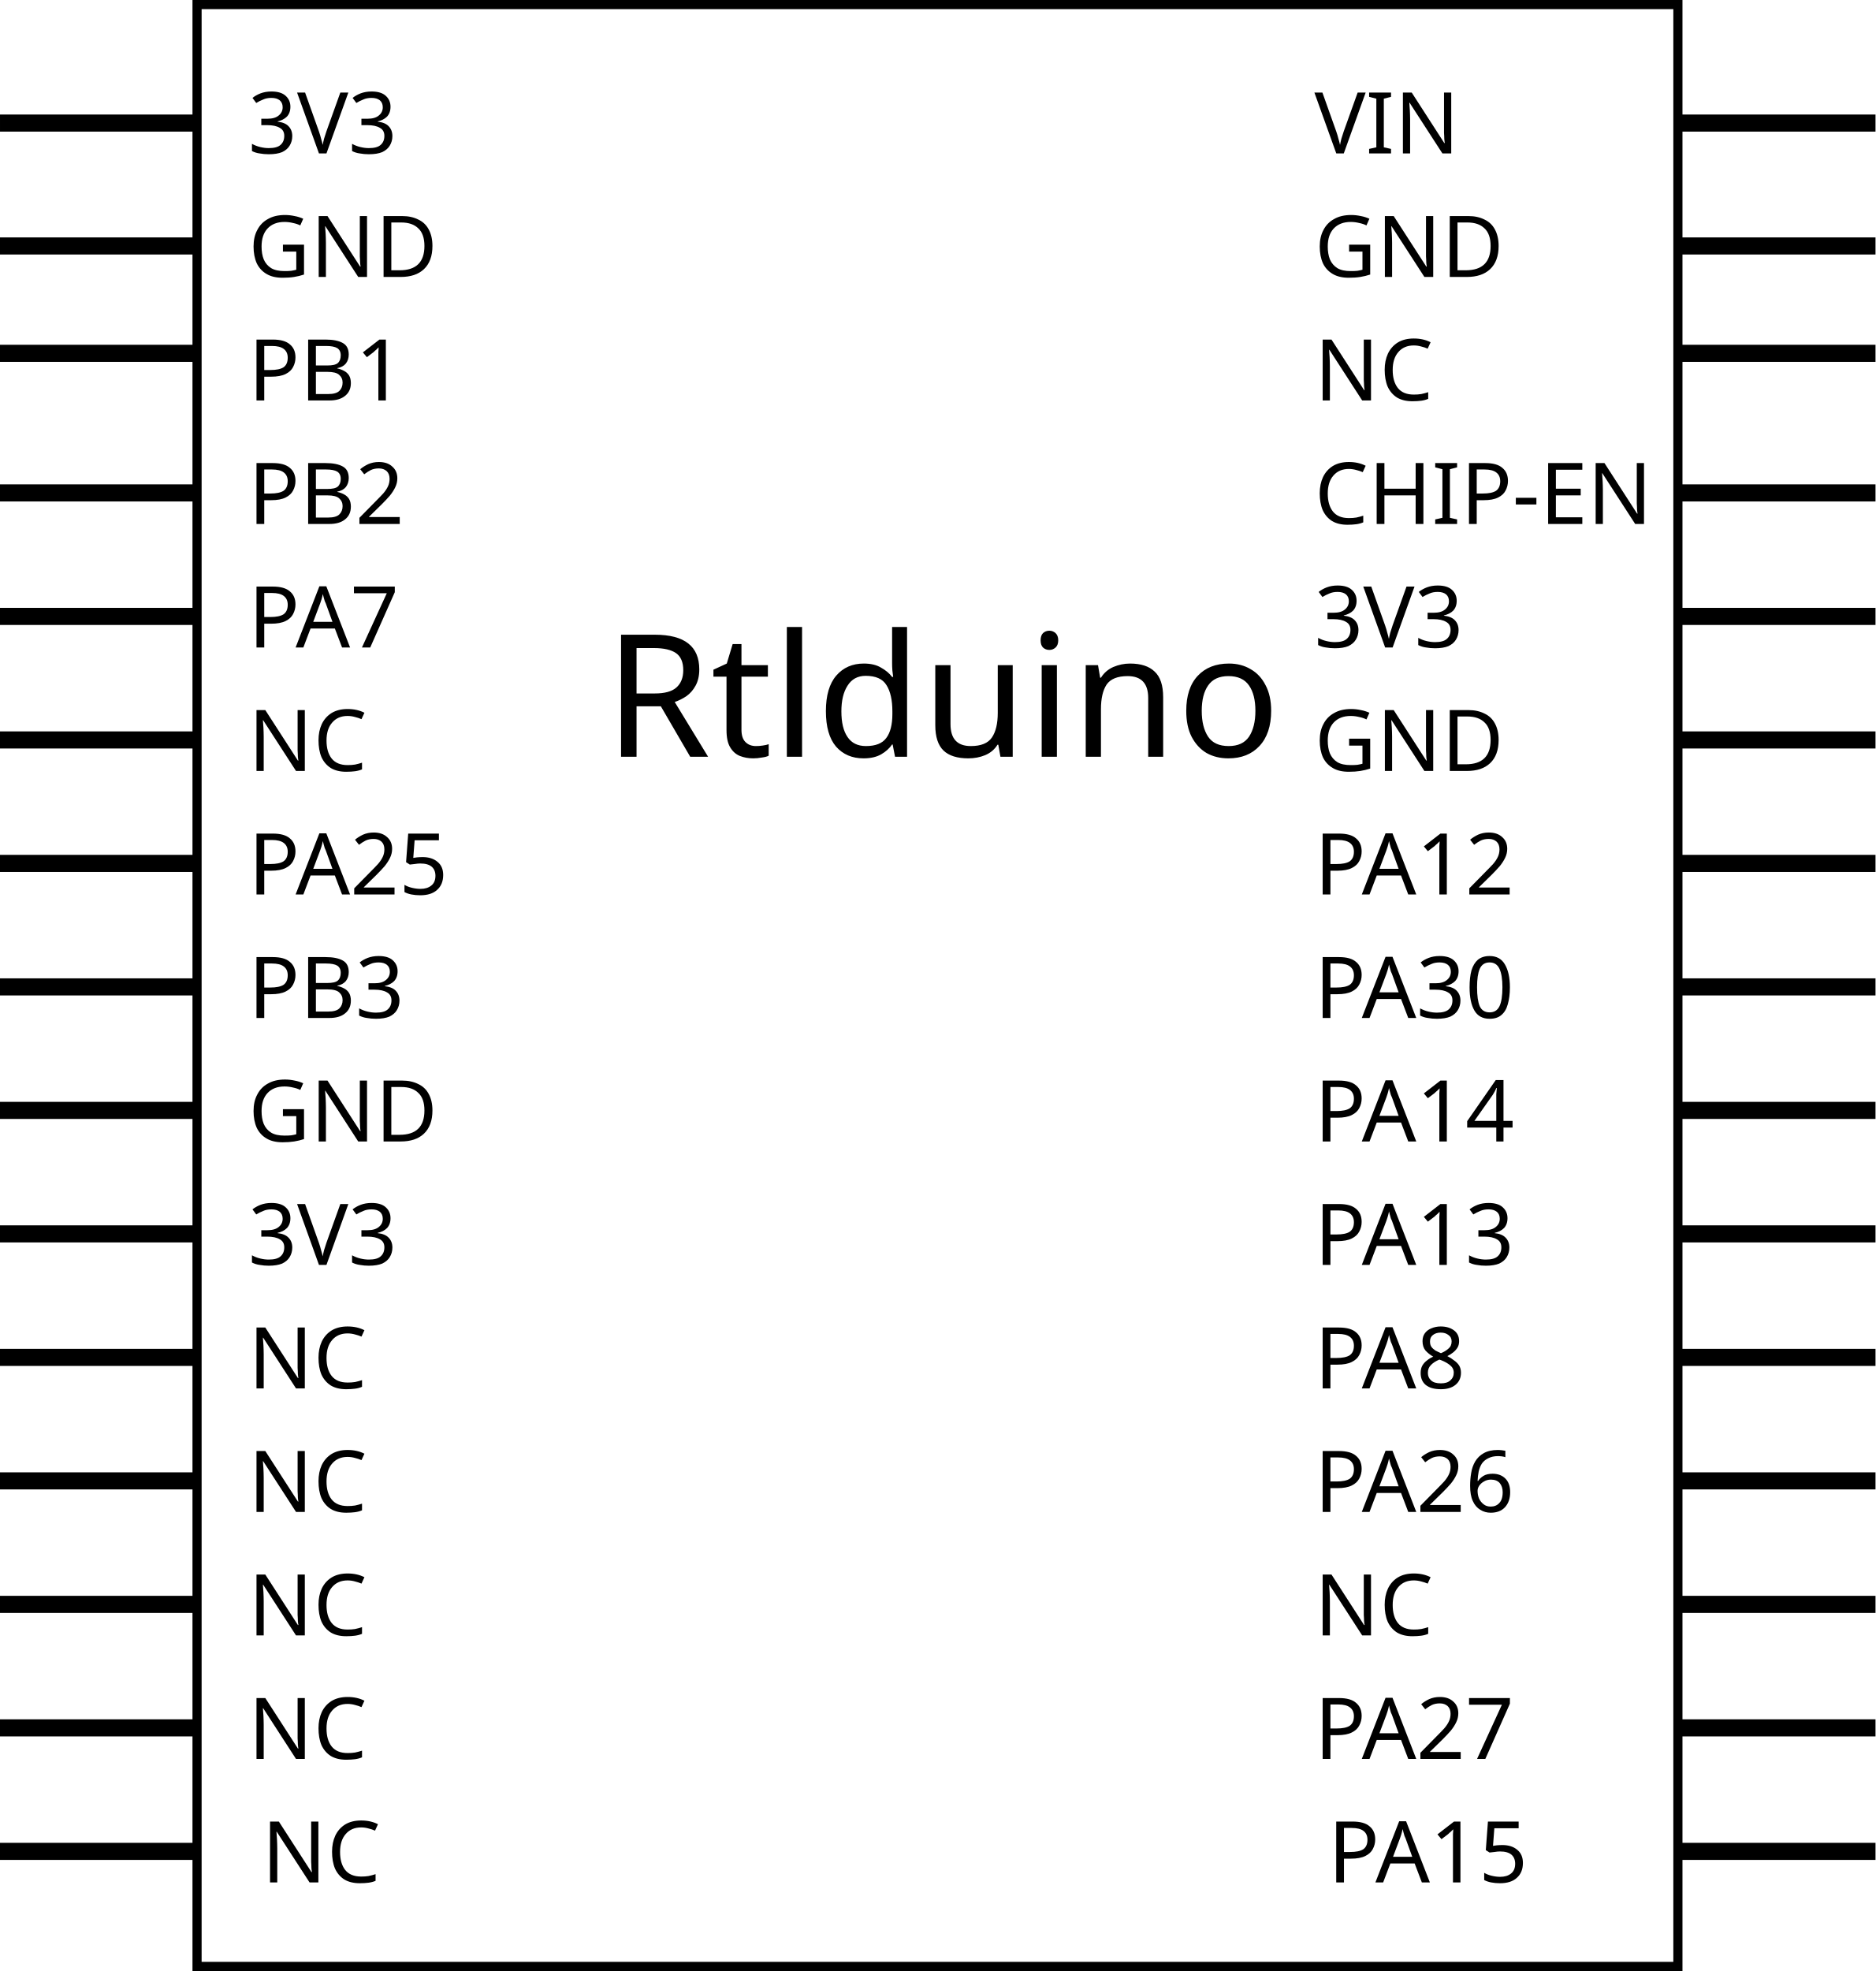
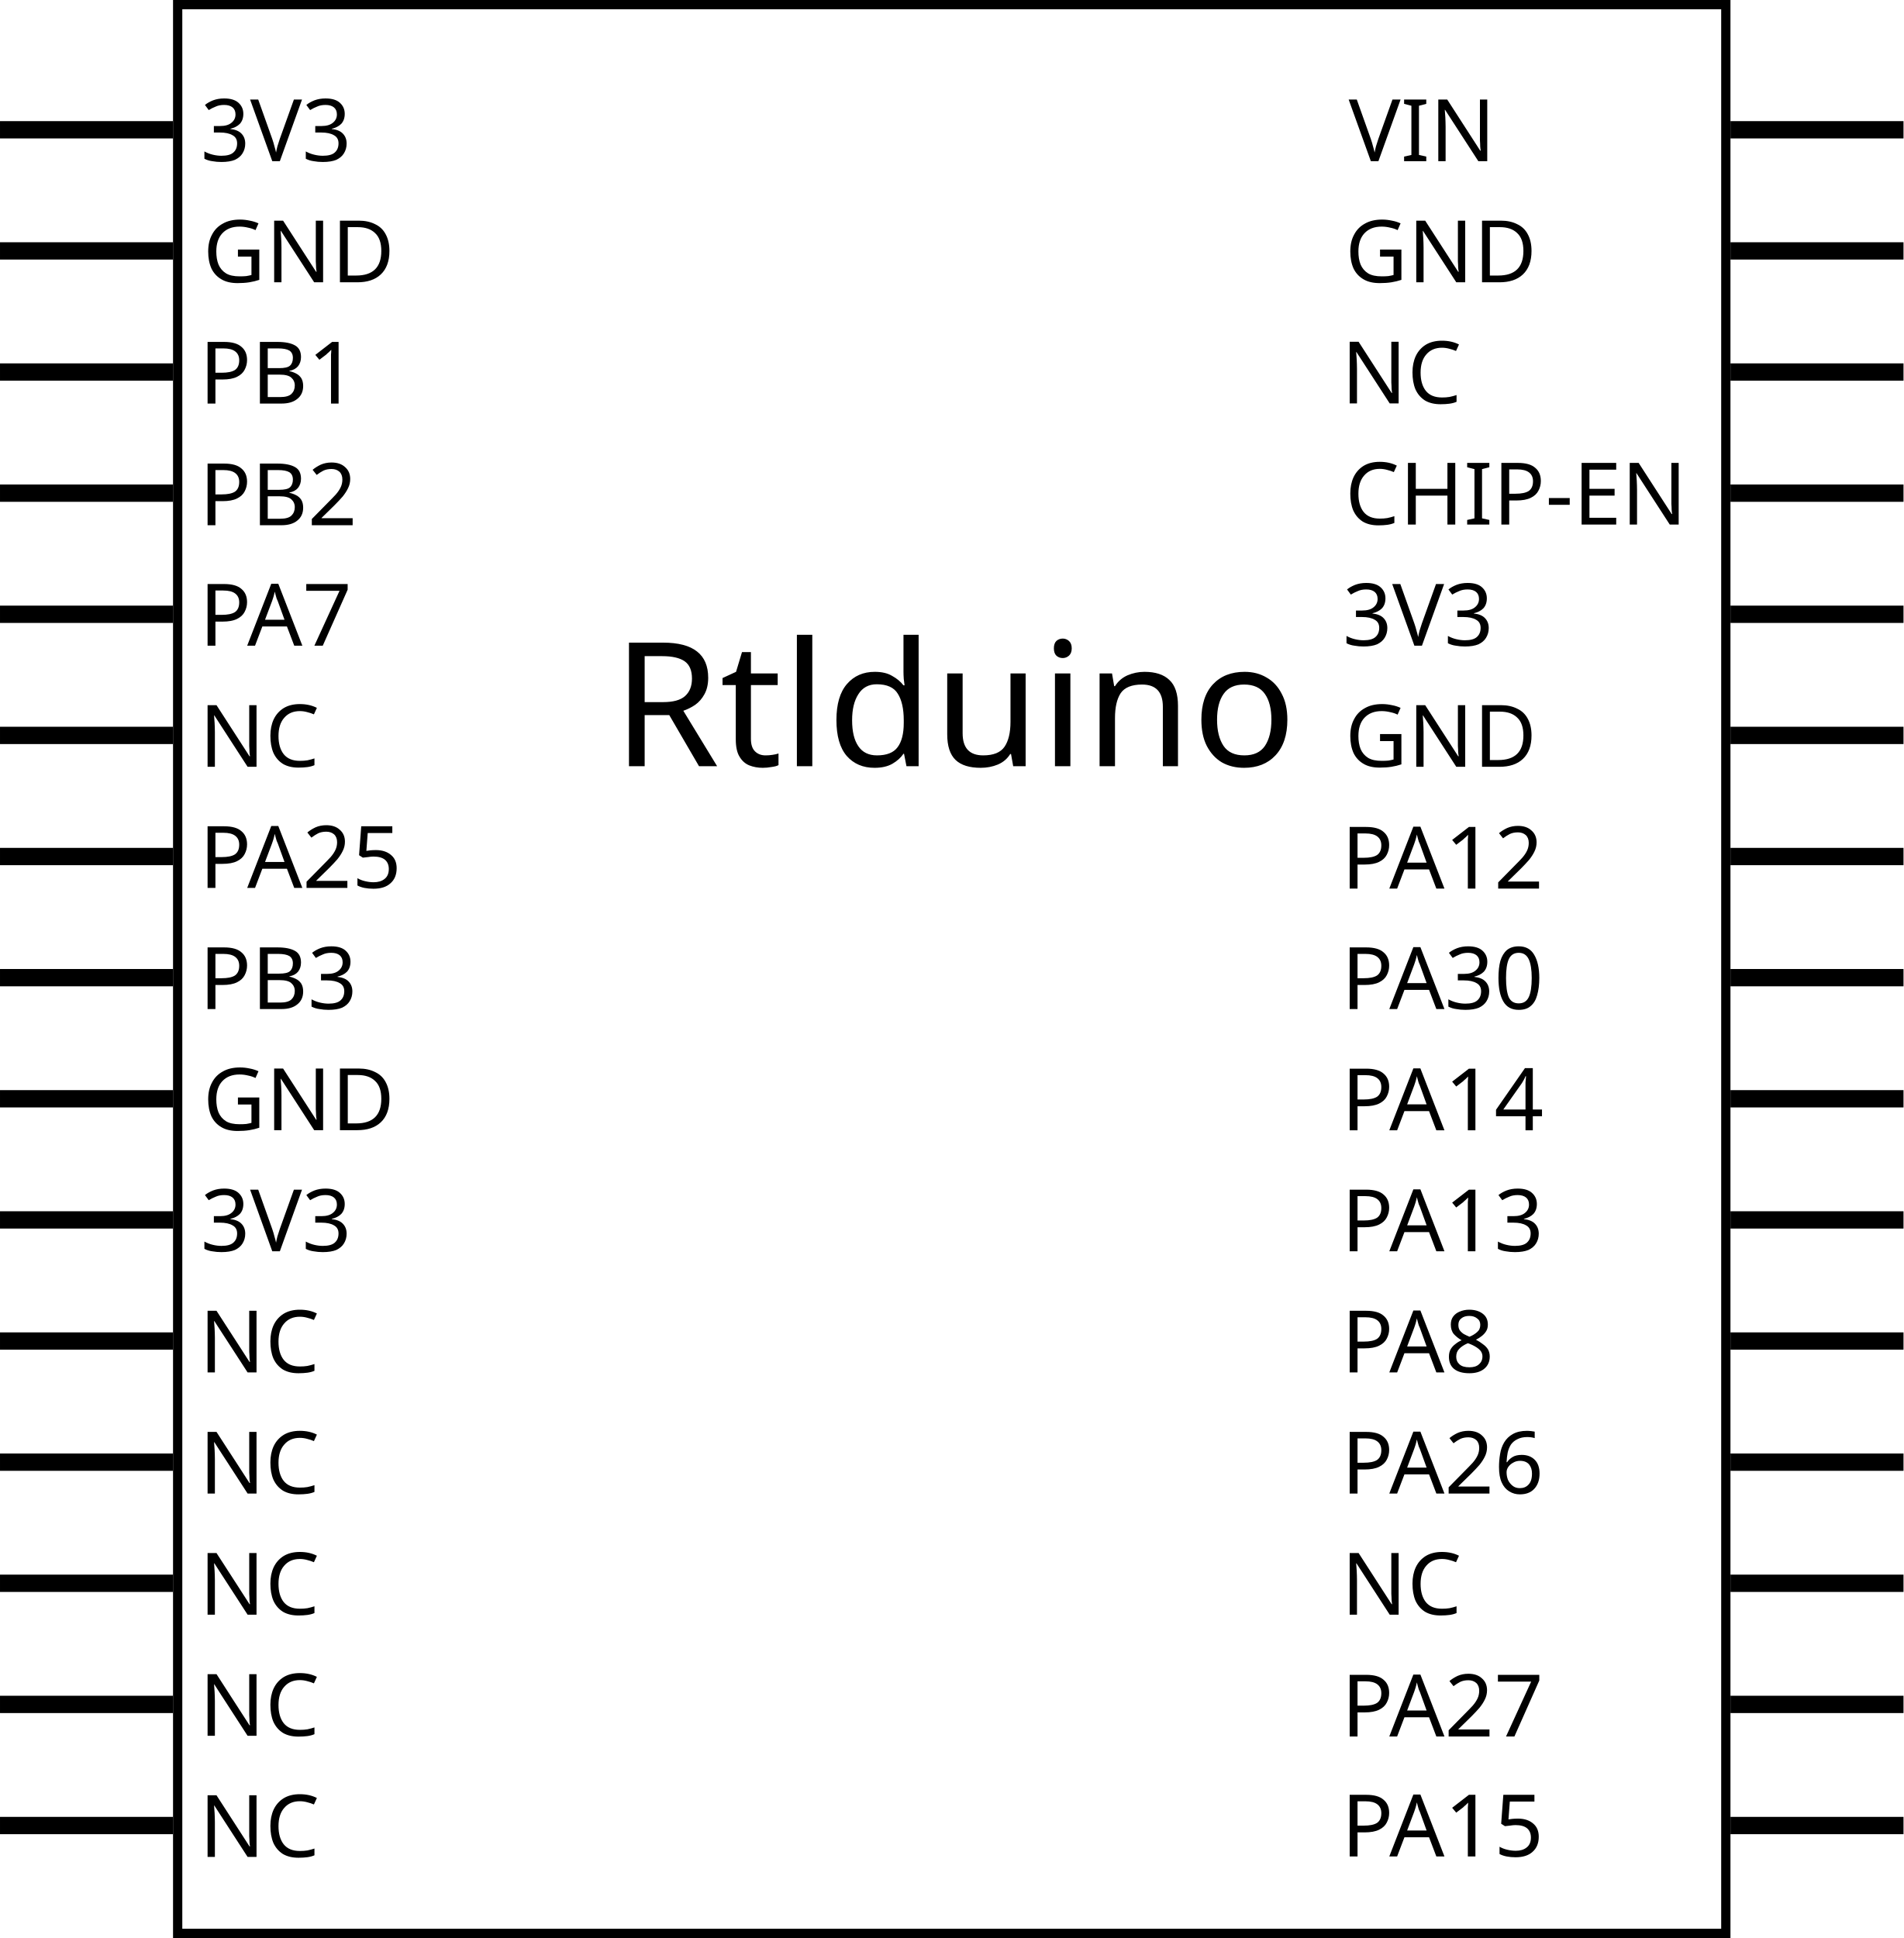
- <svg xmlns="http://www.w3.org/2000/svg" xmlns:xlink="http://www.w3.org/1999/xlink" width="109.765mm" height="115.329mm" viewBox="0 0 109.765 115.329" version="1.1" id="svg8">
+ <svg xmlns="http://www.w3.org/2000/svg" width="110mm" height="112mm" viewBox="0 0 110 112" version="1.1" id="svg8">
  <defs id="defs2">
    <rect x="90.752" y="62.885" width="50.535" height="33.338" id="rect857" />
    <rect x="97.102" y="65.267" width="3.969" height="12.171" id="rect851" />
  </defs>
-   <g id="layer1" transform="translate(-60.98067,-45.96666)">
-     <rect style="opacity:0.998;fill:none;stroke:#000000;stroke-width:0.535;stroke-miterlimit:4;stroke-dasharray:none;paint-order:markers fill stroke" id="rect24" width="86.667" height="114.794" x="72.513" y="46.234" />
-     <text xml:space="preserve" style="font-size:5;line-height:1.25;font-family:sans-serif;stroke-width:0.265" x="137.906" y="54.948" id="use897">
-       <tspan id="tspan987" x="137.906" y="54.948" style="font-size:5;stroke-width:0.265">VIN</tspan>
+   <g id="layer1" transform="translate(-60.98067,-45.96667)">
+     <rect style="opacity:0.998;fill:none;stroke:#000000;stroke-width:0.535;stroke-miterlimit:4;stroke-dasharray:none;paint-order:markers fill stroke" id="rect24" width="89.465" height="111.465" x="71.248" y="46.234" />
+     <text xml:space="preserve" style="font-size:5px;line-height:1.25;font-family:sans-serif;stroke-width:0.265" x="138.917" y="55.284" id="use897">
+       <tspan id="tspan987" x="138.917" y="55.284" style="font-size:5px;stroke-width:0.265">VIN</tspan>
    </text>
-     <text xml:space="preserve" style="font-size:5;line-height:1.25;font-family:sans-serif;stroke-width:0.265" x="137.906" y="62.174" id="use899">
-       <tspan id="tspan991" x="137.906" y="62.174" style="font-size:5;stroke-width:0.265" dy="0">GND</tspan>
+     <text xml:space="preserve" style="font-size:5px;line-height:1.25;font-family:sans-serif;stroke-width:0.265" x="138.7" y="62.282" id="use899">
+       <tspan id="tspan991" x="138.7" y="62.282" style="font-size:5px;stroke-width:0.265" dy="0">GND</tspan>
    </text>
-     <text xml:space="preserve" style="font-size:5;line-height:1.25;font-family:sans-serif;stroke-width:0.265" x="137.906" y="69.4" id="use901">
-       <tspan id="tspan995" x="137.906" y="69.4" style="font-size:5;stroke-width:0.265">NC</tspan>
+     <text xml:space="preserve" style="font-size:5px;line-height:1.25;font-family:sans-serif;stroke-width:0.265" x="138.492" y="69.284" id="use901">
+       <tspan id="tspan995" x="138.492" y="69.284" style="font-size:5px;stroke-width:0.265">NC</tspan>
    </text>
-     <text xml:space="preserve" style="font-size:5;line-height:1.25;font-family:sans-serif;stroke-width:0.265" x="137.906" y="76.626" id="use903">
-       <tspan id="tspan999" x="137.906" y="76.626" style="font-size:5;stroke-width:0.265">CHIP-EN</tspan>
+     <text xml:space="preserve" style="font-size:5px;line-height:1.25;font-family:sans-serif;stroke-width:0.265" x="138.7" y="76.284" id="use903">
+       <tspan id="tspan999" x="138.7" y="76.284" style="font-size:5px;stroke-width:0.265">CHIP-EN</tspan>
    </text>
-     <text xml:space="preserve" style="font-size:5;line-height:1.25;font-family:sans-serif;stroke-width:0.265" x="137.906" y="83.852" id="use905">
-       <tspan id="tspan1003" x="137.906" y="83.852" style="font-size:5;stroke-width:0.265">3V3</tspan>
+     <text xml:space="preserve" style="font-size:5px;line-height:1.25;font-family:sans-serif;stroke-width:0.265" x="138.573" y="83.284" id="use905">
+       <tspan id="tspan1003" x="138.573" y="83.284" style="font-size:5px;stroke-width:0.265">3V3</tspan>
    </text>
-     <text xml:space="preserve" style="font-size:5;line-height:1.25;font-family:sans-serif;stroke-width:0.265" x="137.906" y="91.079" id="use907">
-       <tspan id="tspan1007" x="137.906" y="91.079" style="font-size:5;stroke-width:0.265">GND</tspan>
+     <text xml:space="preserve" style="font-size:5px;line-height:1.25;font-family:sans-serif;stroke-width:0.265" x="138.7" y="90.282" id="use907">
+       <tspan id="tspan1007" x="138.7" y="90.282" style="font-size:5px;stroke-width:0.265">GND</tspan>
    </text>
-     <text xml:space="preserve" style="font-size:5;line-height:1.25;font-family:sans-serif;stroke-width:0.265" x="137.906" y="98.305" id="use909">
-       <tspan id="tspan1011" x="137.906" y="98.305" style="font-size:5;stroke-width:0.265">PA12</tspan>
+     <text xml:space="preserve" style="font-size:5px;line-height:1.25;font-family:sans-serif;stroke-width:0.265" x="138.492" y="97.322" id="use909">
+       <tspan id="tspan1011" x="138.492" y="97.322" style="font-size:5px;stroke-width:0.265">PA12</tspan>
    </text>
-     <text xml:space="preserve" style="font-size:5;line-height:1.25;font-family:sans-serif;stroke-width:0.265" x="137.906" y="105.531" id="use911">
-       <tspan id="tspan1015" x="137.906" y="105.531" style="font-size:5;stroke-width:0.265">PA30</tspan>
+     <text xml:space="preserve" style="font-size:5px;line-height:1.25;font-family:sans-serif;stroke-width:0.265" x="138.492" y="104.284" id="use911">
+       <tspan id="tspan1015" x="138.492" y="104.284" style="font-size:5px;stroke-width:0.265">PA30</tspan>
    </text>
-     <text xml:space="preserve" style="font-size:5;line-height:1.25;font-family:sans-serif;stroke-width:0.265" x="137.906" y="112.757" id="use913">
-       <tspan id="tspan1019" x="137.906" y="112.757" style="font-size:5;stroke-width:0.265">PA14</tspan>
+     <text xml:space="preserve" style="font-size:5px;line-height:1.25;font-family:sans-serif;stroke-width:0.265" x="138.492" y="111.29" id="use913">
+       <tspan id="tspan1019" x="138.492" y="111.29" style="font-size:5px;stroke-width:0.265">PA14</tspan>
    </text>
-     <text xml:space="preserve" style="font-size:5;line-height:1.25;font-family:sans-serif;stroke-width:0.265" x="137.906" y="119.983" id="use915">
-       <tspan id="tspan1023" x="137.906" y="119.983" style="font-size:5;stroke-width:0.265">PA13</tspan>
+     <text xml:space="preserve" style="font-size:5px;line-height:1.25;font-family:sans-serif;stroke-width:0.265" x="138.492" y="118.284" id="use915">
+       <tspan id="tspan1023" x="138.492" y="118.284" style="font-size:5px;stroke-width:0.265">PA13</tspan>
    </text>
-     <text xml:space="preserve" style="font-size:5;line-height:1.25;font-family:sans-serif;stroke-width:0.265" x="137.906" y="127.209" id="use917">
-       <tspan id="tspan1027" x="137.906" y="127.209" style="font-size:5;stroke-width:0.265">PA8</tspan>
+     <text xml:space="preserve" style="font-size:5px;line-height:1.25;font-family:sans-serif;stroke-width:0.265" x="138.492" y="125.284" id="use917">
+       <tspan id="tspan1027" x="138.492" y="125.284" style="font-size:5px;stroke-width:0.265">PA8</tspan>
    </text>
-     <text xml:space="preserve" style="font-size:5;line-height:1.25;font-family:sans-serif;stroke-width:0.265" x="137.906" y="134.435" id="use919">
-       <tspan id="tspan1031" x="137.906" y="134.435" style="font-size:5;stroke-width:0.265">PA26</tspan>
+     <text xml:space="preserve" style="font-size:5px;line-height:1.25;font-family:sans-serif;stroke-width:0.265" x="138.492" y="132.284" id="use919">
+       <tspan id="tspan1031" x="138.492" y="132.284" style="font-size:5px;stroke-width:0.265">PA26</tspan>
    </text>
-     <text xml:space="preserve" style="font-size:5;line-height:1.25;font-family:sans-serif;stroke-width:0.265" x="137.906" y="141.661" id="use921">
-       <tspan id="tspan1035" x="137.906" y="141.661" style="font-size:5;stroke-width:0.265">NC</tspan>
+     <text xml:space="preserve" style="font-size:5px;line-height:1.25;font-family:sans-serif;stroke-width:0.265" x="138.492" y="139.284" id="use921">
+       <tspan id="tspan1035" x="138.492" y="139.284" style="font-size:5px;stroke-width:0.265">NC</tspan>
    </text>
-     <text xml:space="preserve" style="font-size:5;line-height:1.25;font-family:sans-serif;stroke-width:0.265" x="137.906" y="148.887" id="use923">
-       <tspan id="tspan1039" x="137.906" y="148.887" style="font-size:5;stroke-width:0.265">PA27</tspan>
+     <text xml:space="preserve" style="font-size:5px;line-height:1.25;font-family:sans-serif;stroke-width:0.265" x="138.492" y="146.322" id="use923">
+       <tspan id="tspan1039" x="138.492" y="146.322" style="font-size:5px;stroke-width:0.265">PA27</tspan>
    </text>
-     <text xml:space="preserve" style="font-size:5;line-height:1.25;font-family:sans-serif;stroke-width:0.265" x="138.7" y="156.114" id="use925">
-       <tspan id="tspan1043" x="138.7" y="156.114" style="font-size:5;stroke-width:0.265">PA15</tspan>
+     <text xml:space="preserve" style="font-size:5px;line-height:1.25;font-family:sans-serif;stroke-width:0.265" x="138.492" y="153.253" id="use925">
+       <tspan id="tspan1043" x="138.492" y="153.253" style="font-size:5px;stroke-width:0.265">PA15</tspan>
    </text>
-     <text xml:space="preserve" style="font-size:5;line-height:1.25;font-family:sans-serif;stroke-width:0.265" x="75.506" y="54.948" id="text1049">
-       <tspan id="tspan1047" x="75.506" y="54.948" style="font-size:5;stroke-width:0.265">3V3</tspan>
+     <text xml:space="preserve" style="font-size:5px;line-height:1.25;font-family:sans-serif;stroke-width:0.265" x="72.573" y="55.284" id="text1049">
+       <tspan id="tspan1047" x="72.573" y="55.284" style="font-size:5px;stroke-width:0.265">3V3</tspan>
    </text>
-     <text xml:space="preserve" style="font-size:5;line-height:1.25;font-family:sans-serif;stroke-width:0.265" x="75.506" y="62.174" id="text1053">
-       <tspan id="tspan1051" x="75.506" y="62.174" style="font-size:5;stroke-width:0.265">GND</tspan>
+     <text xml:space="preserve" style="font-size:5px;line-height:1.25;font-family:sans-serif;stroke-width:0.265" x="72.7" y="62.282" id="text1053">
+       <tspan id="tspan1051" x="72.7" y="62.282" style="font-size:5px;stroke-width:0.265">GND</tspan>
    </text>
-     <text xml:space="preserve" style="font-size:5;line-height:1.25;font-family:sans-serif;stroke-width:0.265" x="75.506" y="69.4" id="text1057">
-       <tspan id="tspan1055" x="75.506" y="69.4" style="font-size:5;stroke-width:0.265">PB1</tspan>
+     <text xml:space="preserve" style="font-size:5px;line-height:1.25;font-family:sans-serif;stroke-width:0.265" x="72.492" y="69.29" id="text1057">
+       <tspan id="tspan1055" x="72.492" y="69.29" style="font-size:5px;stroke-width:0.265">PB1</tspan>
    </text>
-     <text xml:space="preserve" style="font-size:5;line-height:1.25;font-family:sans-serif;stroke-width:0.265" x="75.506" y="76.626" id="text1061">
-       <tspan id="tspan1059" x="75.506" y="76.626" style="font-size:5;stroke-width:0.265">PB2</tspan>
+     <text xml:space="preserve" style="font-size:5px;line-height:1.25;font-family:sans-serif;stroke-width:0.265" x="72.492" y="76.322" id="text1061">
+       <tspan id="tspan1059" x="72.492" y="76.322" style="font-size:5px;stroke-width:0.265">PB2</tspan>
    </text>
-     <text xml:space="preserve" style="font-size:5;line-height:1.25;font-family:sans-serif;stroke-width:0.265" x="75.506" y="83.852" id="text1065">
-       <tspan id="tspan1063" x="75.506" y="83.852" style="font-size:5;stroke-width:0.265">PA7</tspan>
+     <text xml:space="preserve" style="font-size:5px;line-height:1.25;font-family:sans-serif;stroke-width:0.265" x="72.492" y="83.284" id="text1065">
+       <tspan id="tspan1063" x="72.492" y="83.284" style="font-size:5px;stroke-width:0.265">PA7</tspan>
    </text>
-     <text xml:space="preserve" style="font-size:5;line-height:1.25;font-family:sans-serif;stroke-width:0.265" x="75.506" y="91.079" id="text1069">
-       <tspan id="tspan1067" x="75.506" y="91.079" style="font-size:5;stroke-width:0.265">NC</tspan>
+     <text xml:space="preserve" style="font-size:5px;line-height:1.25;font-family:sans-serif;stroke-width:0.265" x="72.492" y="90.284" id="text1069">
+       <tspan id="tspan1067" x="72.492" y="90.284" style="font-size:5px;stroke-width:0.265">NC</tspan>
    </text>
-     <text xml:space="preserve" style="font-size:5;line-height:1.25;font-family:sans-serif;stroke-width:0.265" x="75.506" y="98.305" id="text1073">
-       <tspan id="tspan1071" x="75.506" y="98.305" style="font-size:5;stroke-width:0.265">PA25</tspan>
+     <text xml:space="preserve" style="font-size:5px;line-height:1.25;font-family:sans-serif;stroke-width:0.265" x="72.492" y="97.284" id="text1073">
+       <tspan id="tspan1071" x="72.492" y="97.284" style="font-size:5px;stroke-width:0.265">PA25</tspan>
    </text>
-     <text xml:space="preserve" style="font-size:5;line-height:1.25;font-family:sans-serif;stroke-width:0.265" x="75.506" y="105.531" id="text1077">
-       <tspan id="tspan1075" x="75.506" y="105.531" style="font-size:5;stroke-width:0.265">PB3</tspan>
+     <text xml:space="preserve" style="font-size:5px;line-height:1.25;font-family:sans-serif;stroke-width:0.265" x="72.492" y="104.284" id="text1077">
+       <tspan id="tspan1075" x="72.492" y="104.284" style="font-size:5px;stroke-width:0.265">PB3</tspan>
    </text>
-     <text xml:space="preserve" style="font-size:5;line-height:1.25;font-family:sans-serif;stroke-width:0.265" x="75.506" y="112.757" id="text1081">
-       <tspan id="tspan1079" x="75.506" y="112.757" style="font-size:5;stroke-width:0.265">GND</tspan>
+     <text xml:space="preserve" style="font-size:5px;line-height:1.25;font-family:sans-serif;stroke-width:0.265" x="72.7" y="111.282" id="text1081">
+       <tspan id="tspan1079" x="72.7" y="111.282" style="font-size:5px;stroke-width:0.265">GND</tspan>
    </text>
-     <text xml:space="preserve" style="font-size:5;line-height:1.25;font-family:sans-serif;stroke-width:0.265" x="75.506" y="119.983" id="text1085">
-       <tspan id="tspan1083" x="75.506" y="119.983" style="font-size:5;stroke-width:0.265">3V3</tspan>
+     <text xml:space="preserve" style="font-size:5px;line-height:1.25;font-family:sans-serif;stroke-width:0.265" x="72.573" y="118.284" id="text1085">
+       <tspan id="tspan1083" x="72.573" y="118.284" style="font-size:5px;stroke-width:0.265">3V3</tspan>
    </text>
-     <text xml:space="preserve" style="font-size:5;line-height:1.25;font-family:sans-serif;stroke-width:0.265" x="75.506" y="127.209" id="text1089">
-       <tspan id="tspan1087" x="75.506" y="127.209" style="font-size:5;stroke-width:0.265">NC</tspan>
+     <text xml:space="preserve" style="font-size:5px;line-height:1.25;font-family:sans-serif;stroke-width:0.265" x="72.492" y="125.284" id="text1089">
+       <tspan id="tspan1087" x="72.492" y="125.284" style="font-size:5px;stroke-width:0.265">NC</tspan>
    </text>
-     <text xml:space="preserve" style="font-size:5;line-height:1.25;font-family:sans-serif;stroke-width:0.265" x="75.506" y="134.435" id="text1093">
-       <tspan id="tspan1091" x="75.506" y="134.435" style="font-size:5;stroke-width:0.265">NC</tspan>
+     <text xml:space="preserve" style="font-size:5px;line-height:1.25;font-family:sans-serif;stroke-width:0.265" x="72.492" y="132.284" id="text1093">
+       <tspan id="tspan1091" x="72.492" y="132.284" style="font-size:5px;stroke-width:0.265">NC</tspan>
    </text>
-     <text xml:space="preserve" style="font-size:5;line-height:1.25;font-family:sans-serif;stroke-width:0.265" x="75.506" y="141.661" id="text1097">
-       <tspan id="tspan1095" x="75.506" y="141.661" style="font-size:5;stroke-width:0.265">NC</tspan>
+     <text xml:space="preserve" style="font-size:5px;line-height:1.25;font-family:sans-serif;stroke-width:0.265" x="72.492" y="139.284" id="text1097">
+       <tspan id="tspan1095" x="72.492" y="139.284" style="font-size:5px;stroke-width:0.265">NC</tspan>
    </text>
-     <text xml:space="preserve" style="font-size:5;line-height:1.25;font-family:sans-serif;stroke-width:0.265" x="75.506" y="148.887" id="text1101">
-       <tspan id="tspan1099" x="75.506" y="148.887" style="font-size:5;stroke-width:0.265">NC</tspan>
+     <text xml:space="preserve" style="font-size:5px;line-height:1.25;font-family:sans-serif;stroke-width:0.265" x="72.492" y="146.284" id="text1101">
+       <tspan id="tspan1099" x="72.492" y="146.284" style="font-size:5px;stroke-width:0.265">NC</tspan>
    </text>
-     <text xml:space="preserve" style="font-size:5;line-height:1.25;font-family:sans-serif;stroke-width:0.265" x="76.3" y="156.114" id="text1105">
-       <tspan id="tspan1103" x="76.3" y="156.114" style="font-size:5;stroke-width:0.265">NC</tspan>
+     <text xml:space="preserve" style="font-size:5px;line-height:1.25;font-family:sans-serif;stroke-width:0.265" x="72.492" y="153.284" id="text1105">
+       <tspan id="tspan1103" x="72.492" y="153.284" style="font-size:5px;stroke-width:0.265">NC</tspan>
    </text>
-     <rect style="opacity:0.998;fill:#000000;fill-opacity:1;stroke:none;stroke-width:0.277;stroke-miterlimit:4;stroke-dasharray:none;paint-order:markers fill stroke" id="rect1107" width="11.565" height="1" x="159.18" y="52.668" />
-     <use x="0" y="0" xlink:href="#rect1107" transform="translate(0,13.47211)" id="use1111" width="100%" height="100%" />
-     <use x="0" y="0" xlink:href="#rect1107" transform="translate(0,7.190716)" id="use1113" width="100%" height="100%" />
-     <use x="0" y="0" xlink:href="#rect1107" transform="translate(0,21.64051)" id="use1115" width="100%" height="100%" />
-     <use x="0" y="0" xlink:href="#rect1107" transform="translate(0,28.86663)" id="use1117" width="100%" height="100%" />
-     <use x="0" y="0" xlink:href="#rect1107" transform="translate(0,36.09519)" id="use1119" width="100%" height="100%" />
-     <use x="0" y="0" xlink:href="#rect1107" transform="translate(0,43.31885)" id="use1121" width="100%" height="100%" />
-     <use x="0" y="0" xlink:href="#rect1107" transform="translate(0,50.54497)" id="use1123" width="100%" height="100%" />
-     <use x="0" y="0" xlink:href="#rect1107" transform="translate(0,57.77109)" id="use1125" width="100%" height="100%" />
-     <use x="0" y="0" xlink:href="#rect1107" transform="translate(0,64.9972)" id="use1127" width="100%" height="100%" />
-     <use x="0" y="0" xlink:href="#rect1107" transform="translate(0,72.22332)" id="use1129" width="100%" height="100%" />
-     <use x="0" y="0" xlink:href="#rect1107" transform="translate(0,79.44944)" id="use1131" width="100%" height="100%" />
-     <use x="0" y="0" xlink:href="#rect1107" transform="translate(0,86.67554)" id="use1133" width="100%" height="100%" />
-     <use x="0" y="0" xlink:href="#rect1107" transform="translate(0,93.90166)" id="use1135" width="100%" height="100%" />
-     <use x="0" y="0" xlink:href="#rect1107" transform="translate(2.1556055e-4,101.1278)" id="use1137" width="100%" height="100%" />
-     <rect style="opacity:0.998;fill:#000000;fill-opacity:1;stroke:none;stroke-width:0.277;stroke-miterlimit:4;stroke-dasharray:none;paint-order:markers fill stroke" id="rect1180" width="11.565" height="1" x="60.981" y="52.668" />
-     <use x="0" y="0" xlink:href="#rect1107" transform="translate(-98.19978,13.47211)" id="use1182" width="100%" height="100%" />
-     <use x="0" y="0" xlink:href="#rect1107" transform="translate(-98.19978,7.190716)" id="use1184" width="100%" height="100%" />
-     <use x="0" y="0" xlink:href="#rect1107" transform="translate(-98.19978,21.64051)" id="use1186" width="100%" height="100%" />
-     <use x="0" y="0" xlink:href="#rect1107" transform="translate(-98.19978,28.86663)" id="use1188" width="100%" height="100%" />
-     <use x="0" y="0" xlink:href="#rect1107" transform="translate(-98.19978,36.09519)" id="use1190" width="100%" height="100%" />
-     <use x="0" y="0" xlink:href="#rect1107" transform="translate(-98.19978,43.31885)" id="use1192" width="100%" height="100%" />
-     <use x="0" y="0" xlink:href="#rect1107" transform="translate(-98.19978,50.54497)" id="use1194" width="100%" height="100%" />
-     <use x="0" y="0" xlink:href="#rect1107" transform="translate(-98.19978,57.77109)" id="use1196" width="100%" height="100%" />
-     <use x="0" y="0" xlink:href="#rect1107" transform="translate(-98.19978,64.9972)" id="use1198" width="100%" height="100%" />
-     <use x="0" y="0" xlink:href="#rect1107" transform="translate(-98.19978,72.22332)" id="use1200" width="100%" height="100%" />
-     <use x="0" y="0" xlink:href="#rect1107" transform="translate(-98.19978,79.44944)" id="use1202" width="100%" height="100%" />
-     <use x="0" y="0" xlink:href="#rect1107" transform="translate(-98.19978,86.67554)" id="use1204" width="100%" height="100%" />
-     <use x="0" y="0" xlink:href="#rect1107" transform="translate(-98.19978,93.90166)" id="use1206" width="100%" height="100%" />
-     <use x="0" y="0" xlink:href="#rect1107" transform="translate(-98.19957,101.1278)" id="use1208" width="100%" height="100%" />
-     <text xml:space="preserve" style="font-size:10;line-height:1.25;font-family:sans-serif;stroke-width:0.265" x="96.361" y="90.247" id="text930">
-       <tspan id="tspan928" x="96.361" y="90.247" style="font-size:10;stroke-width:0.265">Rtlduino</tspan>
+     <rect style="opacity:0.998;fill:#000000;fill-opacity:1;stroke:none;stroke-width:0.257;stroke-miterlimit:4;stroke-dasharray:none;paint-order:markers fill stroke" id="use1111" width="10" height="1" x="160.981" y="66.967" />
+     <rect style="opacity:0.998;fill:#000000;fill-opacity:1;stroke:none;stroke-width:0.257;stroke-miterlimit:4;stroke-dasharray:none;paint-order:markers fill stroke" id="use1113" width="10" height="1" x="160.981" y="59.967" />
+     <rect style="opacity:0.998;fill:#000000;fill-opacity:1;stroke:none;stroke-width:0.257;stroke-miterlimit:4;stroke-dasharray:none;paint-order:markers fill stroke" id="use1113-6" width="10" height="1" x="160.981" y="52.967" />
+     <rect style="opacity:0.998;fill:#000000;fill-opacity:1;stroke:none;stroke-width:0.257;stroke-miterlimit:4;stroke-dasharray:none;paint-order:markers fill stroke" id="use1115" width="10" height="1" x="160.981" y="73.967" />
+     <rect style="opacity:0.998;fill:#000000;fill-opacity:1;stroke:none;stroke-width:0.257;stroke-miterlimit:4;stroke-dasharray:none;paint-order:markers fill stroke" id="use1117" width="10" height="1" x="160.981" y="80.967" />
+     <rect style="opacity:0.998;fill:#000000;fill-opacity:1;stroke:none;stroke-width:0.257;stroke-miterlimit:4;stroke-dasharray:none;paint-order:markers fill stroke" id="use1119" width="10" height="1" x="160.981" y="87.967" />
+     <rect style="opacity:0.998;fill:#000000;fill-opacity:1;stroke:none;stroke-width:0.257;stroke-miterlimit:4;stroke-dasharray:none;paint-order:markers fill stroke" id="use1121" width="10" height="1" x="160.981" y="94.967" />
+     <rect style="opacity:0.998;fill:#000000;fill-opacity:1;stroke:none;stroke-width:0.257;stroke-miterlimit:4;stroke-dasharray:none;paint-order:markers fill stroke" id="use1123" width="10" height="1" x="160.981" y="101.967" />
+     <rect style="opacity:0.998;fill:#000000;fill-opacity:1;stroke:none;stroke-width:0.257;stroke-miterlimit:4;stroke-dasharray:none;paint-order:markers fill stroke" id="use1125" width="10" height="1" x="160.981" y="108.967" />
+     <rect style="opacity:0.998;fill:#000000;fill-opacity:1;stroke:none;stroke-width:0.257;stroke-miterlimit:4;stroke-dasharray:none;paint-order:markers fill stroke" id="use1127" width="10" height="1" x="160.981" y="115.967" />
+     <rect style="opacity:0.998;fill:#000000;fill-opacity:1;stroke:none;stroke-width:0.257;stroke-miterlimit:4;stroke-dasharray:none;paint-order:markers fill stroke" id="use1129" width="10" height="1" x="160.981" y="122.967" />
+     <rect style="opacity:0.998;fill:#000000;fill-opacity:1;stroke:none;stroke-width:0.257;stroke-miterlimit:4;stroke-dasharray:none;paint-order:markers fill stroke" id="use1131" width="10" height="1" x="160.981" y="129.967" />
+     <rect style="opacity:0.998;fill:#000000;fill-opacity:1;stroke:none;stroke-width:0.257;stroke-miterlimit:4;stroke-dasharray:none;paint-order:markers fill stroke" id="use1133" width="10" height="1" x="160.981" y="136.967" />
+     <rect style="opacity:0.998;fill:#000000;fill-opacity:1;stroke:none;stroke-width:0.257;stroke-miterlimit:4;stroke-dasharray:none;paint-order:markers fill stroke" id="use1135" width="10" height="1" x="160.981" y="143.967" />
+     <rect style="opacity:0.998;fill:#000000;fill-opacity:1;stroke:none;stroke-width:0.257;stroke-miterlimit:4;stroke-dasharray:none;paint-order:markers fill stroke" id="use1137" width="10" height="1" x="160.981" y="150.967" />
+     <rect style="opacity:0.998;fill:#000000;fill-opacity:1;stroke:none;stroke-width:0.257;stroke-miterlimit:4;stroke-dasharray:none;paint-order:markers fill stroke" id="rect1180" width="10" height="1" x="60.981" y="52.967" />
+     <rect style="opacity:0.998;fill:#000000;fill-opacity:1;stroke:none;stroke-width:0.257;stroke-miterlimit:4;stroke-dasharray:none;paint-order:markers fill stroke" id="use1182" width="10" height="1" x="60.981" y="66.967" />
+     <rect style="opacity:0.998;fill:#000000;fill-opacity:1;stroke:none;stroke-width:0.257;stroke-miterlimit:4;stroke-dasharray:none;paint-order:markers fill stroke" id="use1184" width="10" height="1" x="60.981" y="59.967" />
+     <rect style="opacity:0.998;fill:#000000;fill-opacity:1;stroke:none;stroke-width:0.257;stroke-miterlimit:4;stroke-dasharray:none;paint-order:markers fill stroke" id="use1186" width="10" height="1" x="60.981" y="73.967" />
+     <rect style="opacity:0.998;fill:#000000;fill-opacity:1;stroke:none;stroke-width:0.257;stroke-miterlimit:4;stroke-dasharray:none;paint-order:markers fill stroke" id="use1188" width="10" height="1" x="60.981" y="80.967" />
+     <rect style="opacity:0.998;fill:#000000;fill-opacity:1;stroke:none;stroke-width:0.257;stroke-miterlimit:4;stroke-dasharray:none;paint-order:markers fill stroke" id="use1190" width="10" height="1" x="60.981" y="87.967" />
+     <rect style="opacity:0.998;fill:#000000;fill-opacity:1;stroke:none;stroke-width:0.257;stroke-miterlimit:4;stroke-dasharray:none;paint-order:markers fill stroke" id="use1192" width="10" height="1" x="60.981" y="94.967" />
+     <rect style="opacity:0.998;fill:#000000;fill-opacity:1;stroke:none;stroke-width:0.257;stroke-miterlimit:4;stroke-dasharray:none;paint-order:markers fill stroke" id="use1194" width="10" height="1" x="60.981" y="101.967" />
+     <rect style="opacity:0.998;fill:#000000;fill-opacity:1;stroke:none;stroke-width:0.257;stroke-miterlimit:4;stroke-dasharray:none;paint-order:markers fill stroke" id="use1196" width="10" height="1" x="60.981" y="108.967" />
+     <rect style="opacity:0.998;fill:#000000;fill-opacity:1;stroke:none;stroke-width:0.257;stroke-miterlimit:4;stroke-dasharray:none;paint-order:markers fill stroke" id="use1198" width="10" height="1" x="60.981" y="115.967" />
+     <rect style="opacity:0.998;fill:#000000;fill-opacity:1;stroke:none;stroke-width:0.257;stroke-miterlimit:4;stroke-dasharray:none;paint-order:markers fill stroke" id="use1200" width="10" height="1" x="60.981" y="122.967" />
+     <rect style="opacity:0.998;fill:#000000;fill-opacity:1;stroke:none;stroke-width:0.257;stroke-miterlimit:4;stroke-dasharray:none;paint-order:markers fill stroke" id="use1202" width="10" height="1" x="60.981" y="129.967" />
+     <rect style="opacity:0.998;fill:#000000;fill-opacity:1;stroke:none;stroke-width:0.257;stroke-miterlimit:4;stroke-dasharray:none;paint-order:markers fill stroke" id="use1204" width="10" height="1" x="60.981" y="136.967" />
+     <rect style="opacity:0.998;fill:#000000;fill-opacity:1;stroke:none;stroke-width:0.257;stroke-miterlimit:4;stroke-dasharray:none;paint-order:markers fill stroke" id="use1206" width="10" height="1" x="60.981" y="143.967" />
+     <rect style="opacity:0.998;fill:#000000;fill-opacity:1;stroke:none;stroke-width:0.257;stroke-miterlimit:4;stroke-dasharray:none;paint-order:markers fill stroke" id="use1208" width="10" height="1" x="60.981" y="150.967" />
+     <text xml:space="preserve" style="font-size:10px;line-height:1.25;font-family:sans-serif;stroke-width:0.265" x="96.361" y="90.247" id="text930">
+       <tspan id="tspan928" x="96.361" y="90.247" style="font-size:10px;stroke-width:0.265">Rtlduino</tspan>
    </text>
  </g>
</svg>
